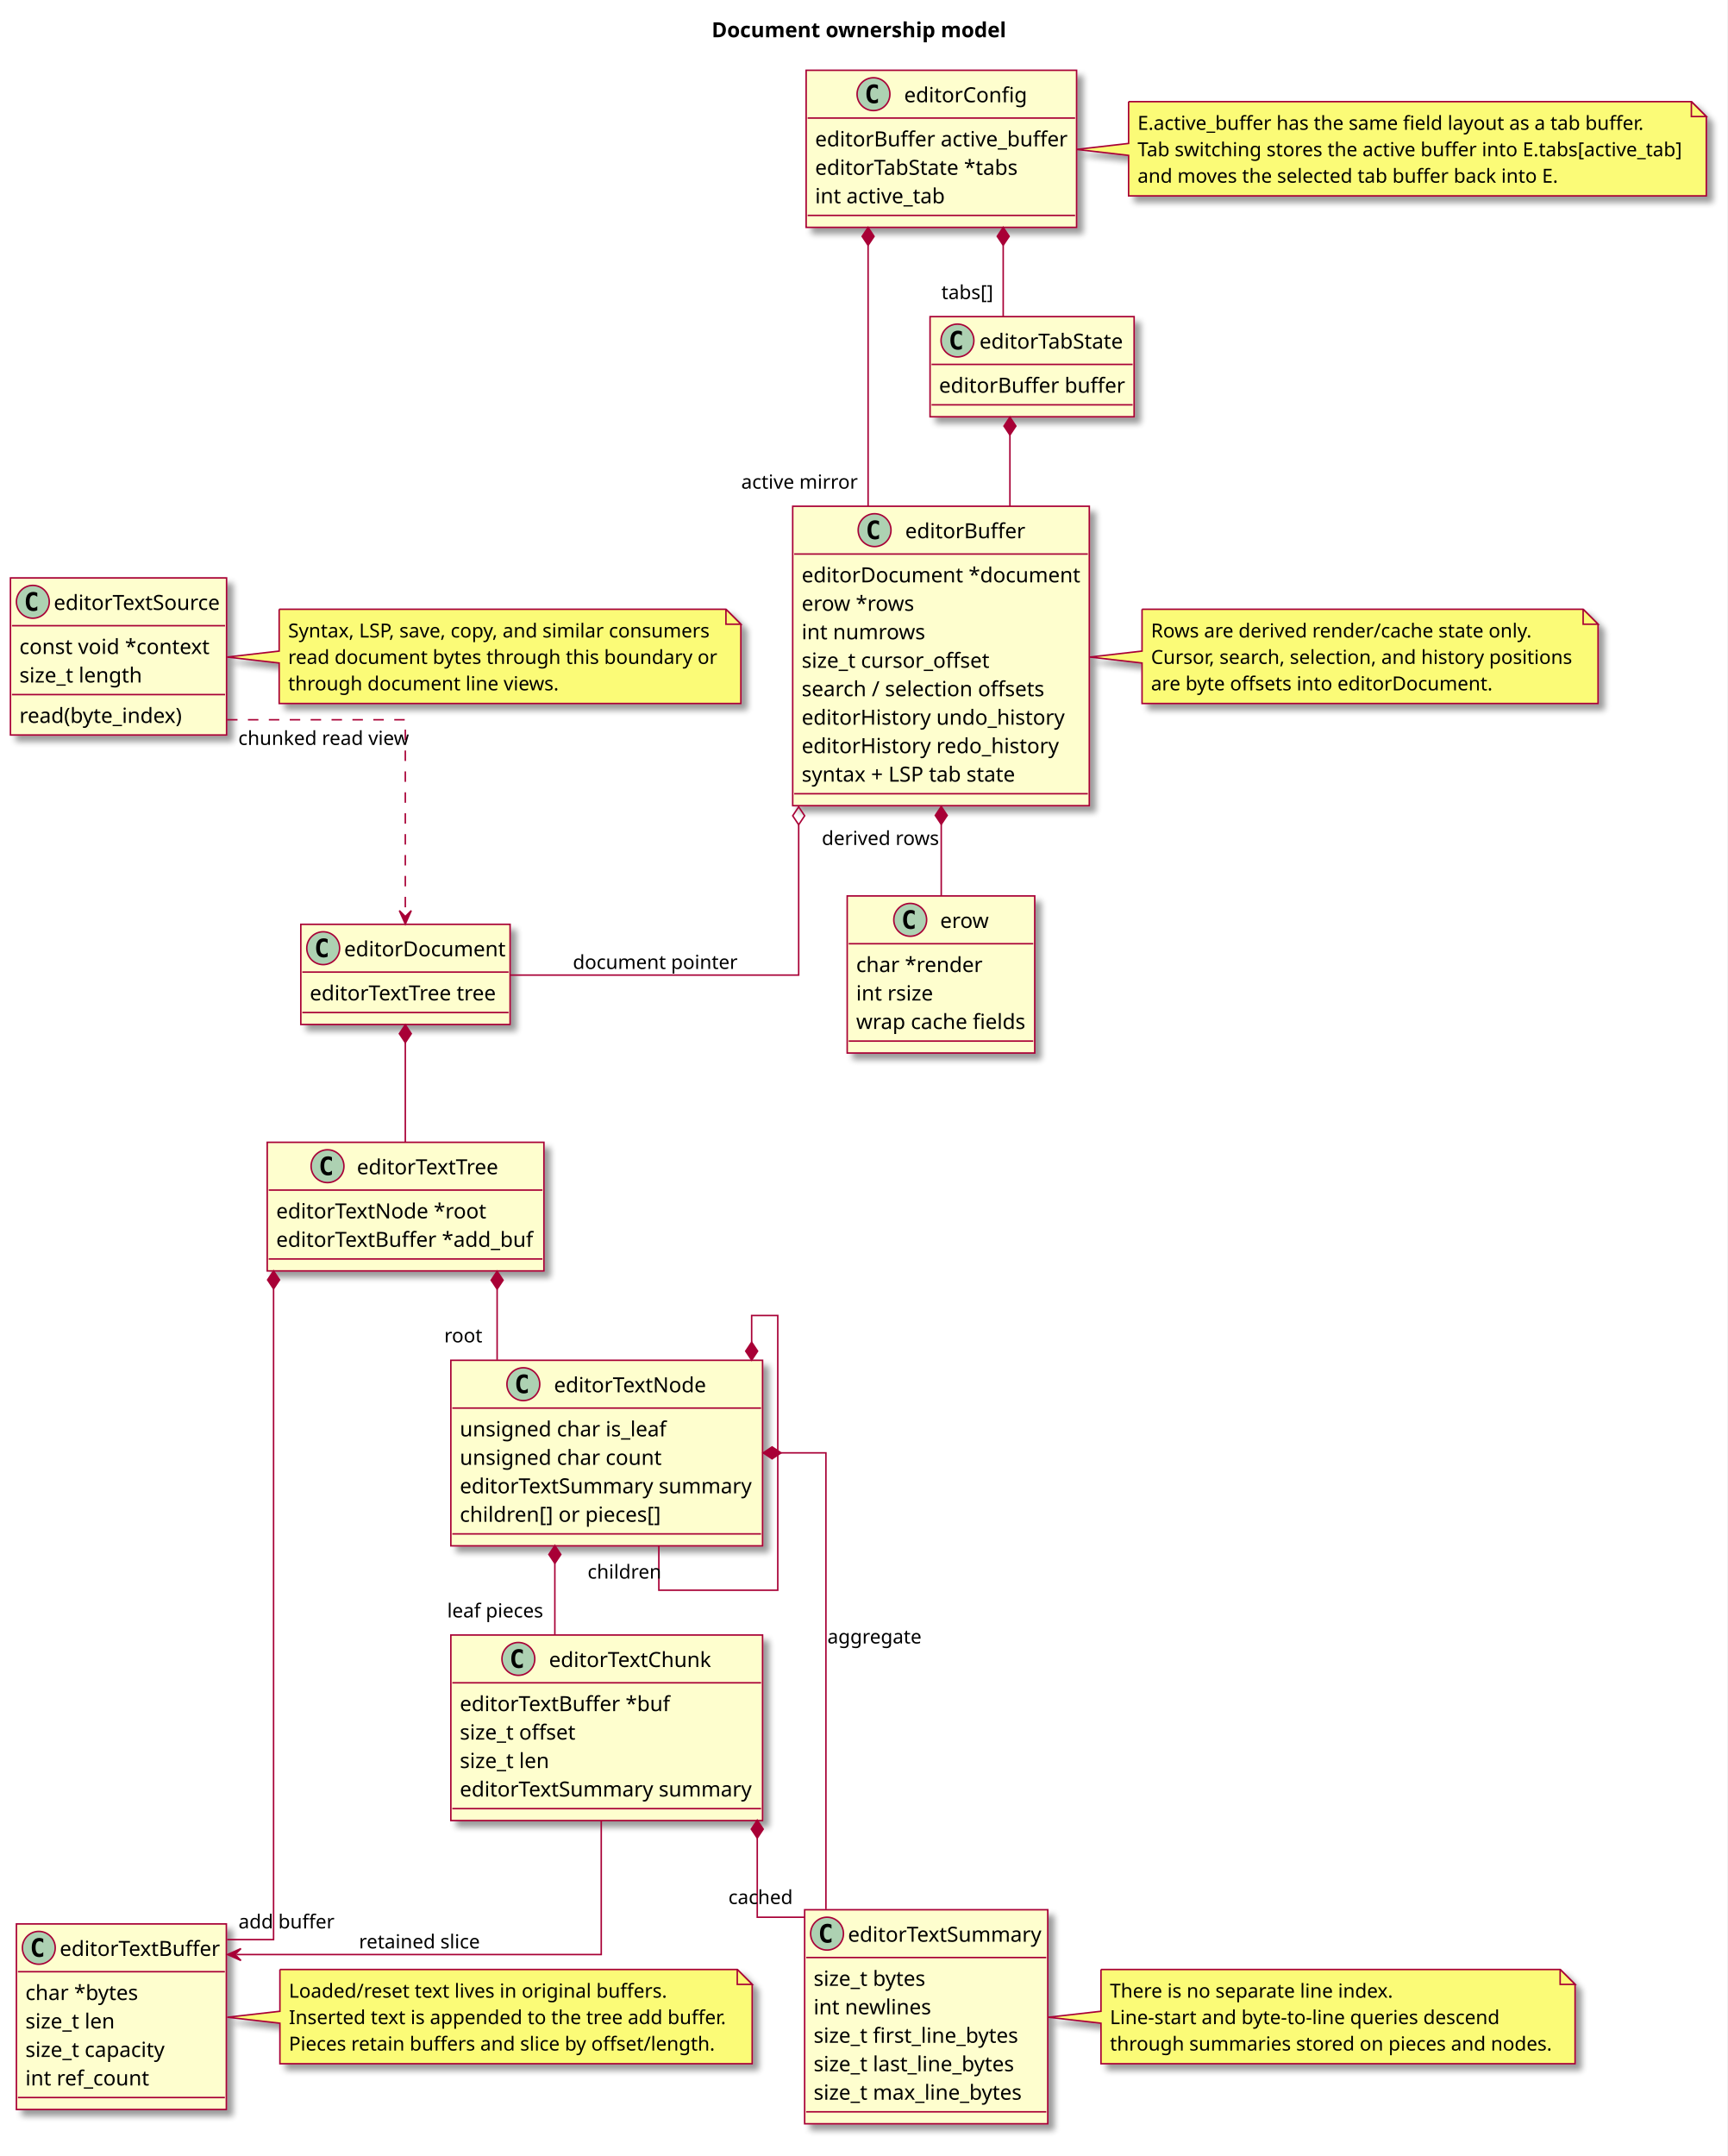
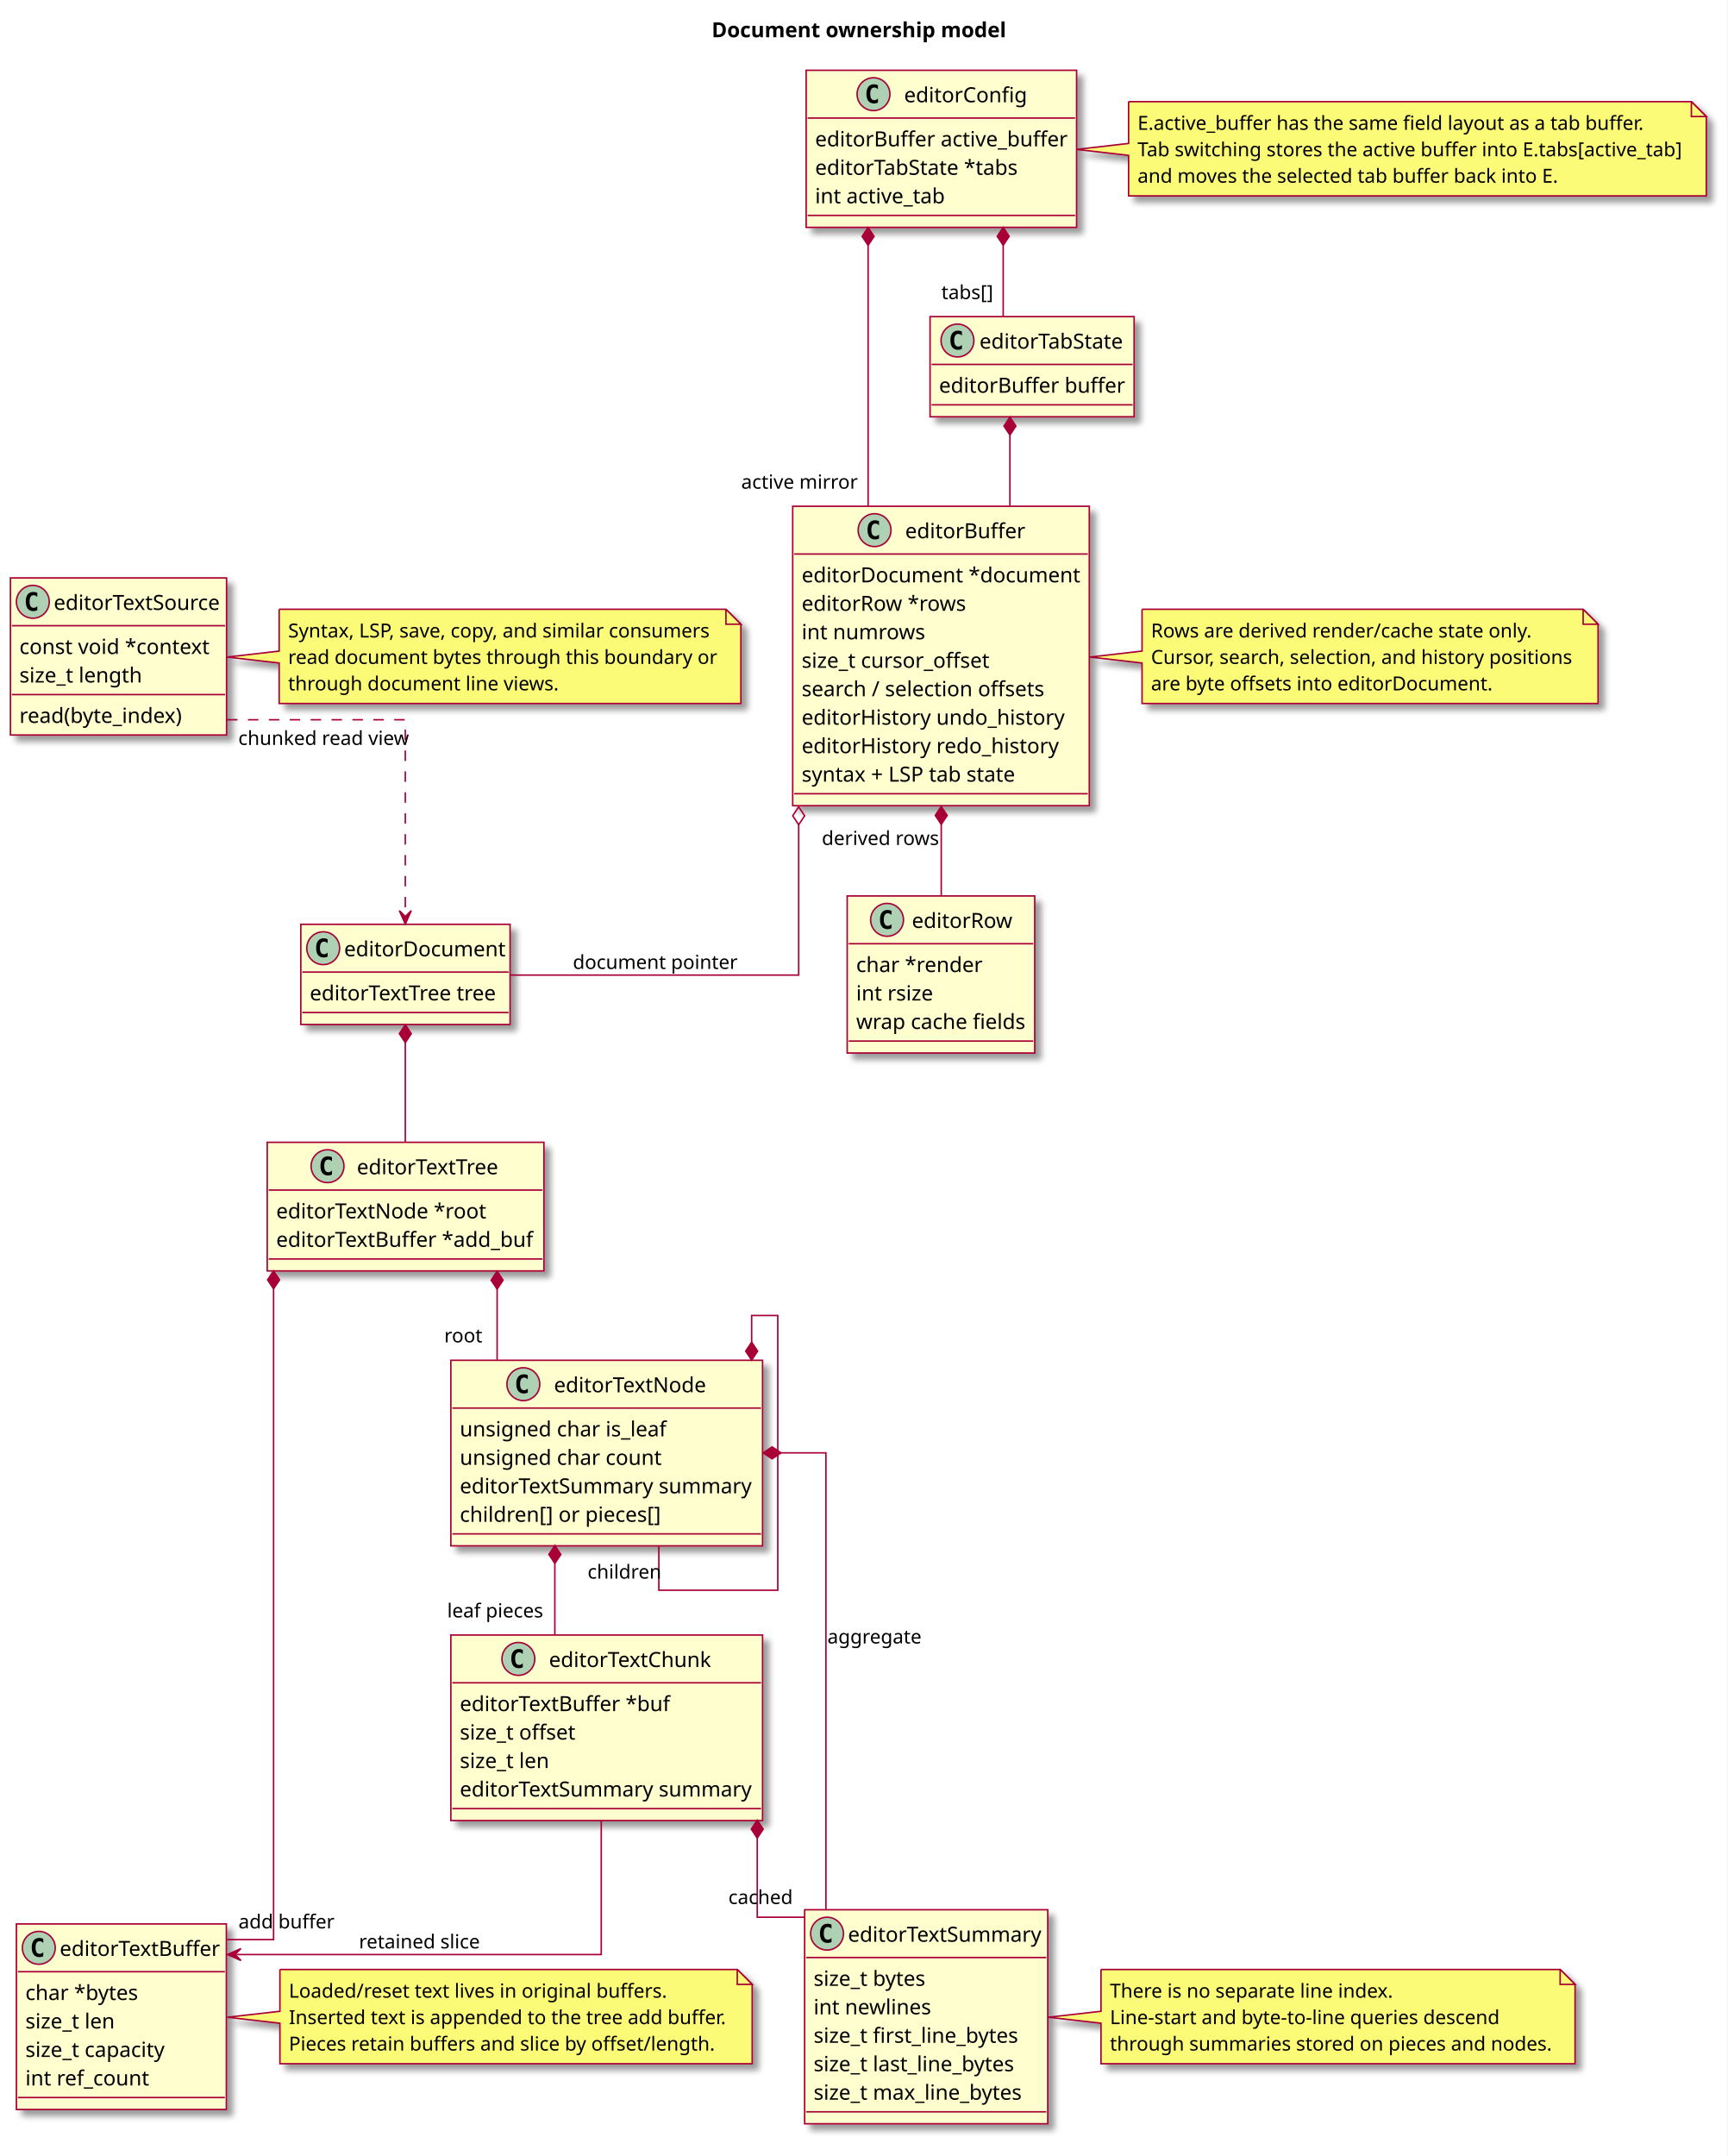
<svg xmlns="http://www.w3.org/2000/svg" contentStyleType="text/css" data-diagram-type="CLASS" height="1444px" preserveAspectRatio="none" style="width:1157px;height:1444px;background:#FFFFFF;" version="1.1" viewBox="0 0 1157 1444" width="1157px" zoomAndPan="magnify">
  <defs>
-     <filter height="300%" id="f1nqlf8pvnlg85" width="300%" x="-1" y="-1">
+     <filter height="300%" id="f1cyzezjkpzwin" width="300%" x="-1" y="-1">
      <feGaussianBlur result="blurOut" stdDeviation="2" />
      <feColorMatrix in="blurOut" result="blurOut2" type="matrix" values="0 0 0 0 0 0 0 0 0 0 0 0 0 0 0 0 0 0 .4 0" />
      <feOffset dx="4" dy="4" in="blurOut2" result="blurOut3" />
      <feBlend in="SourceGraphic" in2="blurOut3" mode="normal" />
    </filter>
  </defs>
  <rect width="100%" height="100%" fill="#FFFFFF" />
  <g>
    <g class="title" data-source-line="6">
      <text fill="#000000" font-family="sans-serif" font-size="14" font-weight="700" lengthAdjust="spacing" textLength="197.581" x="476.697" y="24.966">Document ownership model</text>
    </g>
    <g class="entity" data-qualified-name="editorConfig" data-source-line="10" id="ent0002">
-       <rect fill="#FEFECE" filter="url(#f1nqlf8pvnlg85)" height="105.204" style="stroke:#A80036;stroke-width:1;" width="181.161" x="540" y="47.068" />
+       <rect fill="#FEFECE" filter="url(#f1cyzezjkpzwin)" height="105.204" style="stroke:#A80036;stroke-width:1;" width="181.161" x="540" y="47.068" />
      <ellipse cx="585.115" cy="63.068" fill="#ADD1B2" rx="11" ry="11" style="stroke:#A80036;stroke-width:1;" />
      <path d="M588.084,68.709 Q587.505,69.005 586.865,69.146 Q586.224,69.302 585.521,69.302 Q583.021,69.302 581.693,67.662 Q580.38,66.005 580.38,62.88 Q580.38,59.755 581.693,58.099 Q583.021,56.443 585.521,56.443 Q586.224,56.443 586.865,56.599 Q587.521,56.755 588.084,57.052 L588.084,59.771 Q587.459,59.193 586.865,58.927 Q586.271,58.646 585.646,58.646 Q584.302,58.646 583.615,59.724 Q582.927,60.787 582.927,62.88 Q582.927,64.974 583.615,66.052 Q584.302,67.115 585.646,67.115 Q586.271,67.115 586.865,66.849 Q587.459,66.568 588.084,65.99 L588.084,68.709 Z " fill="#000000" />
      <text fill="#000000" font-family="sans-serif" font-size="14" lengthAdjust="spacing" textLength="82.432" x="605.615" y="68.5">editorConfig</text>
      <line style="stroke:#A80036;stroke-width:1;" x1="541" x2="720.161" y1="79.068" y2="79.068" />
      <text fill="#000000" font-family="sans-serif" font-size="14" lengthAdjust="spacing" textLength="169.161" x="546" y="98.034">editorBuffer active_buffer</text>
      <text fill="#000000" font-family="sans-serif" font-size="14" lengthAdjust="spacing" textLength="136.793" x="546" y="117.102">editorTabState *tabs</text>
      <text fill="#000000" font-family="sans-serif" font-size="14" lengthAdjust="spacing" textLength="86.94" x="546" y="136.17">int active_tab</text>
      <line style="stroke:#A80036;stroke-width:1;" x1="541" x2="720.161" y1="144.272" y2="144.272" />
    </g>
    <g class="entity" data-qualified-name="editorTabState" data-source-line="16" id="ent0003">
-       <rect fill="#FEFECE" filter="url(#f1nqlf8pvnlg85)" height="67.068" style="stroke:#A80036;stroke-width:1;" width="136.697" x="623" y="212.068" />
+       <rect fill="#FEFECE" filter="url(#f1cyzezjkpzwin)" height="67.068" style="stroke:#A80036;stroke-width:1;" width="136.697" x="623" y="212.068" />
      <ellipse cx="641.367" cy="228.068" fill="#ADD1B2" rx="11" ry="11" style="stroke:#A80036;stroke-width:1;" />
      <path d="M644.336,233.708 Q643.758,234.005 643.117,234.146 Q642.476,234.302 641.773,234.302 Q639.273,234.302 637.945,232.662 Q636.633,231.005 636.633,227.88 Q636.633,224.755 637.945,223.099 Q639.273,221.443 641.773,221.443 Q642.476,221.443 643.117,221.599 Q643.773,221.755 644.336,222.052 L644.336,224.771 Q643.711,224.193 643.117,223.927 Q642.523,223.646 641.898,223.646 Q640.554,223.646 639.867,224.724 Q639.179,225.787 639.179,227.88 Q639.179,229.974 639.867,231.052 Q640.554,232.115 641.898,232.115 Q642.523,232.115 643.117,231.849 Q643.711,231.568 644.336,230.99 L644.336,233.708 Z " fill="#000000" />
      <text fill="#000000" font-family="sans-serif" font-size="14" lengthAdjust="spacing" textLength="97.216" x="656.115" y="233.5">editorTabState</text>
      <line style="stroke:#A80036;stroke-width:1;" x1="624" x2="758.697" y1="244.068" y2="244.068" />
      <text fill="#000000" font-family="sans-serif" font-size="14" lengthAdjust="spacing" textLength="124.698" x="629" y="263.034">editorBuffer buffer</text>
      <line style="stroke:#A80036;stroke-width:1;" x1="624" x2="758.697" y1="271.136" y2="271.136" />
    </g>
    <g class="entity" data-qualified-name="editorBuffer" data-source-line="20" id="ent0004">
-       <rect fill="#FEFECE" filter="url(#f1nqlf8pvnlg85)" height="200.543" style="stroke:#A80036;stroke-width:1;" width="198.675" x="531" y="339.068" />
+       <rect fill="#FEFECE" filter="url(#f1cyzezjkpzwin)" height="200.543" style="stroke:#A80036;stroke-width:1;" width="198.675" x="531" y="339.068" />
      <ellipse cx="585.845" cy="355.068" fill="#ADD1B2" rx="11" ry="11" style="stroke:#A80036;stroke-width:1;" />
      <path d="M588.813,360.709 Q588.235,361.005 587.595,361.146 Q586.954,361.302 586.251,361.302 Q583.751,361.302 582.423,359.662 Q581.11,358.005 581.11,354.88 Q581.11,351.755 582.423,350.099 Q583.751,348.443 586.251,348.443 Q586.954,348.443 587.595,348.599 Q588.251,348.755 588.813,349.052 L588.813,351.771 Q588.188,351.193 587.595,350.927 Q587.001,350.646 586.376,350.646 Q585.032,350.646 584.345,351.724 Q583.657,352.787 583.657,354.88 Q583.657,356.974 584.345,358.052 Q585.032,359.115 586.376,359.115 Q587.001,359.115 587.595,358.849 Q588.188,358.568 588.813,357.99 L588.813,360.709 Z " fill="#000000" />
      <text fill="#000000" font-family="sans-serif" font-size="14" lengthAdjust="spacing" textLength="80.486" x="606.345" y="360.5">editorBuffer</text>
      <line style="stroke:#A80036;stroke-width:1;" x1="532" x2="728.675" y1="371.068" y2="371.068" />
      <text fill="#000000" font-family="sans-serif" font-size="14" lengthAdjust="spacing" textLength="186.675" x="537" y="390.034">editorDocument *document</text>
-       <text fill="#000000" font-family="sans-serif" font-size="14" lengthAdjust="spacing" textLength="76.468" x="537" y="409.102">erow *rows</text>
+       <text fill="#000000" font-family="sans-serif" font-size="14" lengthAdjust="spacing" textLength="110.922" x="537" y="409.102">editorRow *rows</text>
      <text fill="#000000" font-family="sans-serif" font-size="14" lengthAdjust="spacing" textLength="83.314" x="537" y="428.17">int numrows</text>
      <text fill="#000000" font-family="sans-serif" font-size="14" lengthAdjust="spacing" textLength="125.79" x="537" y="447.238">size_t cursor_offset</text>
      <text fill="#000000" font-family="sans-serif" font-size="14" lengthAdjust="spacing" textLength="162.819" x="537" y="466.305">search / selection offsets</text>
      <text fill="#000000" font-family="sans-serif" font-size="14" lengthAdjust="spacing" textLength="176.217" x="537" y="485.373">editorHistory undo_history</text>
      <text fill="#000000" font-family="sans-serif" font-size="14" lengthAdjust="spacing" textLength="172.591" x="537" y="504.441">editorHistory redo_history</text>
      <text fill="#000000" font-family="sans-serif" font-size="14" lengthAdjust="spacing" textLength="142.953" x="537" y="523.509">syntax + LSP tab state</text>
      <line style="stroke:#A80036;stroke-width:1;" x1="532" x2="728.675" y1="531.611" y2="531.611" />
    </g>
    <g class="entity" data-qualified-name="editorDocument" data-source-line="31" id="ent0005">
-       <rect fill="#FEFECE" filter="url(#f1nqlf8pvnlg85)" height="67.068" style="stroke:#A80036;stroke-width:1;" width="140.178" x="201.5" y="619.068" />
+       <rect fill="#FEFECE" filter="url(#f1cyzezjkpzwin)" height="67.068" style="stroke:#A80036;stroke-width:1;" width="140.178" x="201.5" y="619.068" />
      <ellipse cx="216.5" cy="635.068" fill="#ADD1B2" rx="11" ry="11" style="stroke:#A80036;stroke-width:1;" />
      <path d="M219.469,640.708 Q218.891,641.005 218.25,641.146 Q217.609,641.302 216.906,641.302 Q214.406,641.302 213.078,639.662 Q211.766,638.005 211.766,634.88 Q211.766,631.755 213.078,630.099 Q214.406,628.443 216.906,628.443 Q217.609,628.443 218.25,628.599 Q218.906,628.755 219.469,629.052 L219.469,631.771 Q218.844,631.193 218.25,630.927 Q217.656,630.646 217.031,630.646 Q215.688,630.646 215,631.724 Q214.312,632.787 214.312,634.88 Q214.312,636.974 215,638.052 Q215.688,639.115 217.031,639.115 Q217.656,639.115 218.25,638.849 Q218.844,638.568 219.469,637.99 L219.469,640.708 Z " fill="#000000" />
      <text fill="#000000" font-family="sans-serif" font-size="14" lengthAdjust="spacing" textLength="108.178" x="230.5" y="640.5">editorDocument</text>
      <line style="stroke:#A80036;stroke-width:1;" x1="202.5" x2="340.678" y1="651.068" y2="651.068" />
      <text fill="#000000" font-family="sans-serif" font-size="14" lengthAdjust="spacing" textLength="127.189" x="207.5" y="670.034">editorTextTree tree</text>
      <line style="stroke:#A80036;stroke-width:1;" x1="202.5" x2="340.678" y1="678.136" y2="678.136" />
    </g>
    <g class="entity" data-qualified-name="editorTextTree" data-source-line="35" id="ent0006">
-       <rect fill="#FEFECE" filter="url(#f1nqlf8pvnlg85)" height="86.136" style="stroke:#A80036;stroke-width:1;" width="185.347" x="179" y="765.068" />
+       <rect fill="#FEFECE" filter="url(#f1cyzezjkpzwin)" height="86.136" style="stroke:#A80036;stroke-width:1;" width="185.347" x="179" y="765.068" />
      <ellipse cx="219.392" cy="781.068" fill="#ADD1B2" rx="11" ry="11" style="stroke:#A80036;stroke-width:1;" />
      <path d="M222.36,786.708 Q221.782,787.005 221.142,787.146 Q220.501,787.302 219.798,787.302 Q217.298,787.302 215.97,785.662 Q214.657,784.005 214.657,780.88 Q214.657,777.755 215.97,776.099 Q217.298,774.443 219.798,774.443 Q220.501,774.443 221.142,774.599 Q221.798,774.755 222.36,775.052 L222.36,777.771 Q221.735,777.193 221.142,776.927 Q220.548,776.646 219.923,776.646 Q218.579,776.646 217.892,777.724 Q217.204,778.787 217.204,780.88 Q217.204,782.974 217.892,784.052 Q218.579,785.115 219.923,785.115 Q220.548,785.115 221.142,784.849 Q221.735,784.568 222.36,783.99 L222.36,786.708 Z " fill="#000000" />
      <text fill="#000000" font-family="sans-serif" font-size="14" lengthAdjust="spacing" textLength="96.922" x="239.034" y="786.5">editorTextTree</text>
      <line style="stroke:#A80036;stroke-width:1;" x1="180" x2="363.347" y1="797.068" y2="797.068" />
      <text fill="#000000" font-family="sans-serif" font-size="14" lengthAdjust="spacing" textLength="142.31" x="185" y="816.034">editorTextNode *root</text>
      <text fill="#000000" font-family="sans-serif" font-size="14" lengthAdjust="spacing" textLength="173.347" x="185" y="835.102">editorTextBuffer *add_buf</text>
      <line style="stroke:#A80036;stroke-width:1;" x1="180" x2="363.347" y1="843.204" y2="843.204" />
    </g>
    <g class="entity" data-qualified-name="editorTextNode" data-source-line="40" id="ent0007">
-       <rect fill="#FEFECE" filter="url(#f1nqlf8pvnlg85)" height="124.272" style="stroke:#A80036;stroke-width:1;" width="208.811" x="302" y="911.068" />
+       <rect fill="#FEFECE" filter="url(#f1cyzezjkpzwin)" height="124.272" style="stroke:#A80036;stroke-width:1;" width="208.811" x="302" y="911.068" />
      <ellipse cx="350.566" cy="927.068" fill="#ADD1B2" rx="11" ry="11" style="stroke:#A80036;stroke-width:1;" />
      <path d="M353.535,932.708 Q352.957,933.005 352.316,933.146 Q351.675,933.302 350.972,933.302 Q348.472,933.302 347.144,931.662 Q345.832,930.005 345.832,926.88 Q345.832,923.755 347.144,922.099 Q348.472,920.443 350.972,920.443 Q351.675,920.443 352.316,920.599 Q352.972,920.755 353.535,921.052 L353.535,923.771 Q352.91,923.193 352.316,922.927 Q351.722,922.646 351.097,922.646 Q349.753,922.646 349.066,923.724 Q348.378,924.787 348.378,926.88 Q348.378,928.974 349.066,930.052 Q349.753,931.115 351.097,931.115 Q351.722,931.115 352.316,930.849 Q352.91,930.568 353.535,929.99 L353.535,932.708 Z " fill="#000000" />
      <text fill="#000000" font-family="sans-serif" font-size="14" lengthAdjust="spacing" textLength="103.18" x="371.066" y="932.5">editorTextNode</text>
      <line style="stroke:#A80036;stroke-width:1;" x1="303" x2="509.811" y1="943.068" y2="943.068" />
      <text fill="#000000" font-family="sans-serif" font-size="14" lengthAdjust="spacing" textLength="138.389" x="308" y="962.034">unsigned char is_leaf</text>
      <text fill="#000000" font-family="sans-serif" font-size="14" lengthAdjust="spacing" textLength="135.226" x="308" y="981.102">unsigned char count</text>
      <text fill="#000000" font-family="sans-serif" font-size="14" lengthAdjust="spacing" textLength="196.811" x="308" y="1000.17">editorTextSummary summary</text>
      <text fill="#000000" font-family="sans-serif" font-size="14" lengthAdjust="spacing" textLength="134.931" x="308" y="1019.238">children[] or pieces[]</text>
      <line style="stroke:#A80036;stroke-width:1;" x1="303" x2="509.811" y1="1027.34" y2="1027.34" />
    </g>
    <g class="entity" data-qualified-name="editorTextChunk" data-source-line="47" id="ent0008">
-       <rect fill="#FEFECE" filter="url(#f1nqlf8pvnlg85)" height="124.272" style="stroke:#A80036;stroke-width:1;" width="208.811" x="302" y="1095.068" />
+       <rect fill="#FEFECE" filter="url(#f1cyzezjkpzwin)" height="124.272" style="stroke:#A80036;stroke-width:1;" width="208.811" x="302" y="1095.068" />
      <ellipse cx="347.234" cy="1111.068" fill="#ADD1B2" rx="11" ry="11" style="stroke:#A80036;stroke-width:1;" />
      <path d="M350.203,1116.708 Q349.625,1117.005 348.984,1117.146 Q348.343,1117.302 347.64,1117.302 Q345.14,1117.302 343.812,1115.662 Q342.5,1114.005 342.5,1110.88 Q342.5,1107.755 343.812,1106.099 Q345.14,1104.443 347.64,1104.443 Q348.343,1104.443 348.984,1104.599 Q349.64,1104.755 350.203,1105.052 L350.203,1107.771 Q349.578,1107.193 348.984,1106.927 Q348.39,1106.646 347.765,1106.646 Q346.421,1106.646 345.734,1107.724 Q345.046,1108.787 345.046,1110.88 Q345.046,1112.974 345.734,1114.052 Q346.421,1115.115 347.765,1115.115 Q348.39,1115.115 348.984,1114.849 Q349.578,1114.568 350.203,1113.99 L350.203,1116.708 Z " fill="#000000" />
      <text fill="#000000" font-family="sans-serif" font-size="14" lengthAdjust="spacing" textLength="109.844" x="367.734" y="1116.5">editorTextChunk</text>
      <line style="stroke:#A80036;stroke-width:1;" x1="303" x2="509.811" y1="1127.068" y2="1127.068" />
      <text fill="#000000" font-family="sans-serif" font-size="14" lengthAdjust="spacing" textLength="142.057" x="308" y="1146.034">editorTextBuffer *buf</text>
      <text fill="#000000" font-family="sans-serif" font-size="14" lengthAdjust="spacing" textLength="77.462" x="308" y="1165.102">size_t offset</text>
      <text fill="#000000" font-family="sans-serif" font-size="14" lengthAdjust="spacing" textLength="59.864" x="308" y="1184.17">size_t len</text>
      <text fill="#000000" font-family="sans-serif" font-size="14" lengthAdjust="spacing" textLength="196.811" x="308" y="1203.238">editorTextSummary summary</text>
      <line style="stroke:#A80036;stroke-width:1;" x1="303" x2="509.811" y1="1211.34" y2="1211.34" />
    </g>
    <g class="entity" data-qualified-name="editorTextBuffer" data-source-line="54" id="ent0009">
-       <rect fill="#FEFECE" filter="url(#f1nqlf8pvnlg85)" height="124.272" style="stroke:#A80036;stroke-width:1;" width="140.626" x="11" y="1288.568" />
+       <rect fill="#FEFECE" filter="url(#f1cyzezjkpzwin)" height="124.272" style="stroke:#A80036;stroke-width:1;" width="140.626" x="11" y="1288.568" />
      <ellipse cx="26" cy="1304.568" fill="#ADD1B2" rx="11" ry="11" style="stroke:#A80036;stroke-width:1;" />
      <path d="M28.969,1310.208 Q28.391,1310.505 27.75,1310.646 Q27.109,1310.802 26.406,1310.802 Q23.906,1310.802 22.578,1309.162 Q21.266,1307.505 21.266,1304.38 Q21.266,1301.255 22.578,1299.599 Q23.906,1297.943 26.406,1297.943 Q27.109,1297.943 27.75,1298.099 Q28.406,1298.255 28.969,1298.552 L28.969,1301.271 Q28.344,1300.693 27.75,1300.427 Q27.156,1300.146 26.531,1300.146 Q25.188,1300.146 24.5,1301.224 Q23.812,1302.287 23.812,1304.38 Q23.812,1306.474 24.5,1307.552 Q25.188,1308.615 26.531,1308.615 Q27.156,1308.615 27.75,1308.349 Q28.344,1308.068 28.969,1307.49 L28.969,1310.208 Z " fill="#000000" />
      <text fill="#000000" font-family="sans-serif" font-size="14" lengthAdjust="spacing" textLength="108.626" x="40" y="1310">editorTextBuffer</text>
      <line style="stroke:#A80036;stroke-width:1;" x1="12" x2="150.626" y1="1320.568" y2="1320.568" />
      <text fill="#000000" font-family="sans-serif" font-size="14" lengthAdjust="spacing" textLength="75.768" x="17" y="1339.534">char *bytes</text>
      <text fill="#000000" font-family="sans-serif" font-size="14" lengthAdjust="spacing" textLength="59.864" x="17" y="1358.602">size_t len</text>
      <text fill="#000000" font-family="sans-serif" font-size="14" lengthAdjust="spacing" textLength="93.268" x="17" y="1377.67">size_t capacity</text>
      <text fill="#000000" font-family="sans-serif" font-size="14" lengthAdjust="spacing" textLength="83.216" x="17" y="1396.738">int ref_count</text>
      <line style="stroke:#A80036;stroke-width:1;" x1="12" x2="150.626" y1="1404.84" y2="1404.84" />
    </g>
    <g class="entity" data-qualified-name="editorTextSummary" data-source-line="61" id="ent0010">
-       <rect fill="#FEFECE" filter="url(#f1nqlf8pvnlg85)" height="143.34" style="stroke:#A80036;stroke-width:1;" width="162.857" x="539" y="1279.068" />
+       <rect fill="#FEFECE" filter="url(#f1cyzezjkpzwin)" height="143.34" style="stroke:#A80036;stroke-width:1;" width="162.857" x="539" y="1279.068" />
      <ellipse cx="554" cy="1295.068" fill="#ADD1B2" rx="11" ry="11" style="stroke:#A80036;stroke-width:1;" />
      <path d="M556.969,1300.708 Q556.391,1301.005 555.75,1301.146 Q555.109,1301.302 554.406,1301.302 Q551.906,1301.302 550.578,1299.662 Q549.266,1298.005 549.266,1294.88 Q549.266,1291.755 550.578,1290.099 Q551.906,1288.443 554.406,1288.443 Q555.109,1288.443 555.75,1288.599 Q556.406,1288.755 556.969,1289.052 L556.969,1291.771 Q556.344,1291.193 555.75,1290.927 Q555.156,1290.646 554.531,1290.646 Q553.188,1290.646 552.5,1291.724 Q551.812,1292.787 551.812,1294.88 Q551.812,1296.974 552.5,1298.052 Q553.188,1299.115 554.531,1299.115 Q555.156,1299.115 555.75,1298.849 Q556.344,1298.568 556.969,1297.99 L556.969,1300.708 Z " fill="#000000" />
      <text fill="#000000" font-family="sans-serif" font-size="14" lengthAdjust="spacing" textLength="130.857" x="568" y="1300.5">editorTextSummary</text>
      <line style="stroke:#A80036;stroke-width:1;" x1="540" x2="700.857" y1="1311.068" y2="1311.068" />
      <text fill="#000000" font-family="sans-serif" font-size="14" lengthAdjust="spacing" textLength="75.11" x="545" y="1330.034">size_t bytes</text>
      <text fill="#000000" font-family="sans-serif" font-size="14" lengthAdjust="spacing" textLength="78.988" x="545" y="1349.102">int newlines</text>
      <text fill="#000000" font-family="sans-serif" font-size="14" lengthAdjust="spacing" textLength="137.284" x="545" y="1368.17">size_t first_line_bytes</text>
      <text fill="#000000" font-family="sans-serif" font-size="14" lengthAdjust="spacing" textLength="134.54" x="545" y="1387.238">size_t last_line_bytes</text>
      <text fill="#000000" font-family="sans-serif" font-size="14" lengthAdjust="spacing" textLength="139.663" x="545" y="1406.305">size_t max_line_bytes</text>
      <line style="stroke:#A80036;stroke-width:1;" x1="540" x2="700.857" y1="1414.408" y2="1414.408" />
    </g>
-     <g class="entity" data-qualified-name="erow" data-source-line="69" id="ent0011">
-       <rect fill="#FEFECE" filter="url(#f1nqlf8pvnlg85)" height="105.204" style="stroke:#A80036;stroke-width:1;" width="125.624" x="567.5" y="600.068" />
-       <ellipse cx="609.712" cy="616.068" fill="#ADD1B2" rx="11" ry="11" style="stroke:#A80036;stroke-width:1;" />
-       <path d="M612.681,621.708 Q612.103,622.005 611.462,622.146 Q610.822,622.302 610.119,622.302 Q607.619,622.302 606.29,620.662 Q604.978,619.005 604.978,615.88 Q604.978,612.755 606.29,611.099 Q607.619,609.443 610.119,609.443 Q610.822,609.443 611.462,609.599 Q612.119,609.755 612.681,610.052 L612.681,612.771 Q612.056,612.193 611.462,611.927 Q610.869,611.646 610.244,611.646 Q608.9,611.646 608.212,612.724 Q607.525,613.787 607.525,615.88 Q607.525,617.974 608.212,619.052 Q608.9,620.115 610.244,620.115 Q610.869,620.115 611.462,619.849 Q612.056,619.568 612.681,618.99 L612.681,621.708 Z " fill="#000000" />
-       <text fill="#000000" font-family="sans-serif" font-size="14" lengthAdjust="spacing" textLength="33.152" x="629.759" y="621.5">erow</text>
+     <g class="entity" data-qualified-name="editorRow" data-source-line="69" id="ent0011">
+       <rect fill="#FEFECE" filter="url(#f1cyzezjkpzwin)" height="105.204" style="stroke:#A80036;stroke-width:1;" width="125.624" x="567.5" y="600.068" />
+       <ellipse cx="594.208" cy="616.068" fill="#ADD1B2" rx="11" ry="11" style="stroke:#A80036;stroke-width:1;" />
+       <path d="M597.177,621.708 Q596.599,622.005 595.958,622.146 Q595.317,622.302 594.614,622.302 Q592.114,622.302 590.786,620.662 Q589.474,619.005 589.474,615.88 Q589.474,612.755 590.786,611.099 Q592.114,609.443 594.614,609.443 Q595.317,609.443 595.958,609.599 Q596.614,609.755 597.177,610.052 L597.177,612.771 Q596.552,612.193 595.958,611.927 Q595.364,611.646 594.739,611.646 Q593.395,611.646 592.708,612.724 Q592.02,613.787 592.02,615.88 Q592.02,617.974 592.708,619.052 Q593.395,620.115 594.739,620.115 Q595.364,620.115 595.958,619.849 Q596.552,619.568 597.177,618.99 L597.177,621.708 Z " fill="#000000" />
+       <text fill="#000000" font-family="sans-serif" font-size="14" lengthAdjust="spacing" textLength="67.606" x="610.81" y="621.5">editorRow</text>
      <line style="stroke:#A80036;stroke-width:1;" x1="568.5" x2="692.124" y1="632.068" y2="632.068" />
      <text fill="#000000" font-family="sans-serif" font-size="14" lengthAdjust="spacing" textLength="84.98" x="573.5" y="651.034">char *render</text>
      <text fill="#000000" font-family="sans-serif" font-size="14" lengthAdjust="spacing" textLength="51.534" x="573.5" y="670.102">int rsize</text>
      <text fill="#000000" font-family="sans-serif" font-size="14" lengthAdjust="spacing" textLength="113.624" x="573.5" y="689.17">wrap cache fields</text>
      <line style="stroke:#A80036;stroke-width:1;" x1="568.5" x2="692.124" y1="697.272" y2="697.272" />
    </g>
    <g class="entity" data-qualified-name="editorTextSource" data-source-line="75" id="ent0012">
-       <rect fill="#FEFECE" filter="url(#f1nqlf8pvnlg85)" height="105.204" style="stroke:#A80036;stroke-width:1;" width="144.77" x="7" y="387.068" />
+       <rect fill="#FEFECE" filter="url(#f1cyzezjkpzwin)" height="105.204" style="stroke:#A80036;stroke-width:1;" width="144.77" x="7" y="387.068" />
      <ellipse cx="22" cy="403.068" fill="#ADD1B2" rx="11" ry="11" style="stroke:#A80036;stroke-width:1;" />
      <path d="M24.969,408.709 Q24.391,409.005 23.75,409.146 Q23.109,409.302 22.406,409.302 Q19.906,409.302 18.578,407.662 Q17.266,406.005 17.266,402.88 Q17.266,399.755 18.578,398.099 Q19.906,396.443 22.406,396.443 Q23.109,396.443 23.75,396.599 Q24.406,396.755 24.969,397.052 L24.969,399.771 Q24.344,399.193 23.75,398.927 Q23.156,398.646 22.531,398.646 Q21.188,398.646 20.5,399.724 Q19.812,400.787 19.812,402.88 Q19.812,404.974 20.5,406.052 Q21.188,407.115 22.531,407.115 Q23.156,407.115 23.75,406.849 Q24.344,406.568 24.969,405.99 L24.969,408.709 Z " fill="#000000" />
      <text fill="#000000" font-family="sans-serif" font-size="14" lengthAdjust="spacing" textLength="112.77" x="36" y="408.5">editorTextSource</text>
      <line style="stroke:#A80036;stroke-width:1;" x1="8" x2="150.77" y1="419.068" y2="419.068" />
      <text fill="#000000" font-family="sans-serif" font-size="14" lengthAdjust="spacing" textLength="127.651" x="13" y="438.034">const void *context</text>
      <text fill="#000000" font-family="sans-serif" font-size="14" lengthAdjust="spacing" textLength="82.18" x="13" y="457.102">size_t length</text>
      <line style="stroke:#A80036;stroke-width:1;" x1="8" x2="150.77" y1="465.204" y2="465.204" />
      <text fill="#000000" font-family="sans-serif" font-size="14" lengthAdjust="spacing" textLength="109.634" x="13" y="484.17">read(byte_index)</text>
    </g>
    <g class="entity" data-qualified-name="GMN27" data-source-line="100" id="ent0028">
-       <path d="M756,68.068 L756,96.068 L721.06,100.068 L756,104.068 L756,131.186 A0,0 0 0 0 756,131.186 L1142.976,131.186 A0,0 0 0 0 1142.976,131.186 L1142.976,78.068 L1132.976,68.068 L756,68.068 A0,0 0 0 0 756,68.068" fill="#FBFB77" filter="url(#f1nqlf8pvnlg85)" style="stroke:#A80036;stroke-width:1;" />
+       <path d="M756,68.068 L756,96.068 L721.06,100.068 L756,104.068 L756,131.186 A0,0 0 0 0 756,131.186 L1142.976,131.186 A0,0 0 0 0 1142.976,131.186 L1142.976,78.068 L1132.976,68.068 L756,68.068 A0,0 0 0 0 756,68.068" fill="#FBFB77" filter="url(#f1cyzezjkpzwin)" style="stroke:#A80036;stroke-width:1;" />
      <path d="M1132.976,68.068 L1132.976,78.068 L1142.976,78.068 L1132.976,68.068" fill="#FBFB77" style="stroke:#A80036;stroke-width:1;" />
      <text fill="#000000" font-family="sans-serif" font-size="13" lengthAdjust="spacing" textLength="341.042" x="762" y="86.965">E.active_buffer has the same field layout as a tab buffer.</text>
      <text fill="#000000" font-family="sans-serif" font-size="13" lengthAdjust="spacing" textLength="365.976" x="762" y="104.671">Tab switching stores the active buffer into E.tabs[active_tab]</text>
      <text fill="#000000" font-family="sans-serif" font-size="13" lengthAdjust="spacing" textLength="281.892" x="762" y="122.377">and moves the selected tab buffer back into E.</text>
    </g>
    <g class="entity" data-qualified-name="GMN30" data-source-line="106" id="ent0031">
-       <path d="M765,408.068 L765,436.068 L730.07,440.068 L765,444.068 L765,471.186 A0,0 0 0 0 765,471.186 L1070.466,471.186 A0,0 0 0 0 1070.466,471.186 L1070.466,418.068 L1060.466,408.068 L765,408.068 A0,0 0 0 0 765,408.068" fill="#FBFB77" filter="url(#f1nqlf8pvnlg85)" style="stroke:#A80036;stroke-width:1;" />
+       <path d="M765,408.068 L765,436.068 L730.07,440.068 L765,444.068 L765,471.186 A0,0 0 0 0 765,471.186 L1070.466,471.186 A0,0 0 0 0 1070.466,471.186 L1070.466,418.068 L1060.466,408.068 L765,408.068 A0,0 0 0 0 765,408.068" fill="#FBFB77" filter="url(#f1cyzezjkpzwin)" style="stroke:#A80036;stroke-width:1;" />
      <path d="M1060.466,408.068 L1060.466,418.068 L1070.466,418.068 L1060.466,408.068" fill="#FBFB77" style="stroke:#A80036;stroke-width:1;" />
      <text fill="#000000" font-family="sans-serif" font-size="13" lengthAdjust="spacing" textLength="256.282" x="771" y="426.965">Rows are derived render/cache state only.</text>
      <text fill="#000000" font-family="sans-serif" font-size="13" lengthAdjust="spacing" textLength="284.466" x="771" y="444.671">Cursor, search, selection, and history positions</text>
      <text fill="#000000" font-family="sans-serif" font-size="13" lengthAdjust="spacing" textLength="229.333" x="771" y="462.377">are byte offsets into editorDocument.</text>
    </g>
    <g class="entity" data-qualified-name="GMN33" data-source-line="112" id="ent0034">
-       <path d="M737.5,1319.068 L737.5,1347.068 L702.19,1351.068 L737.5,1355.068 L737.5,1382.186 A0,0 0 0 0 737.5,1382.186 L1055.069,1382.186 A0,0 0 0 0 1055.069,1382.186 L1055.069,1329.068 L1045.069,1319.068 L737.5,1319.068 A0,0 0 0 0 737.5,1319.068" fill="#FBFB77" filter="url(#f1nqlf8pvnlg85)" style="stroke:#A80036;stroke-width:1;" />
+       <path d="M737.5,1319.068 L737.5,1347.068 L702.19,1351.068 L737.5,1355.068 L737.5,1382.186 A0,0 0 0 0 737.5,1382.186 L1055.069,1382.186 A0,0 0 0 0 1055.069,1382.186 L1055.069,1329.068 L1045.069,1319.068 L737.5,1319.068 A0,0 0 0 0 737.5,1319.068" fill="#FBFB77" filter="url(#f1cyzezjkpzwin)" style="stroke:#A80036;stroke-width:1;" />
      <path d="M1045.069,1319.068 L1045.069,1329.068 L1055.069,1329.068 L1045.069,1319.068" fill="#FBFB77" style="stroke:#A80036;stroke-width:1;" />
      <text fill="#000000" font-family="sans-serif" font-size="13" lengthAdjust="spacing" textLength="190.359" x="743.5" y="1337.965">There is no separate line index.</text>
      <text fill="#000000" font-family="sans-serif" font-size="13" lengthAdjust="spacing" textLength="261.287" x="743.5" y="1355.671">Line-start and byte-to-line queries descend</text>
      <text fill="#000000" font-family="sans-serif" font-size="13" lengthAdjust="spacing" textLength="296.569" x="743.5" y="1373.377">through summaries stored on pieces and nodes.</text>
    </g>
    <g class="entity" data-qualified-name="GMN36" data-source-line="118" id="ent0037">
-       <path d="M187.5,1319.068 L187.5,1347.068 L152.25,1351.068 L187.5,1355.068 L187.5,1382.186 A0,0 0 0 0 187.5,1382.186 L503.86,1382.186 A0,0 0 0 0 503.86,1382.186 L503.86,1329.068 L493.86,1319.068 L187.5,1319.068 A0,0 0 0 0 187.5,1319.068" fill="#FBFB77" filter="url(#f1nqlf8pvnlg85)" style="stroke:#A80036;stroke-width:1;" />
+       <path d="M187.5,1319.068 L187.5,1347.068 L152.25,1351.068 L187.5,1355.068 L187.5,1382.186 A0,0 0 0 0 187.5,1382.186 L503.86,1382.186 A0,0 0 0 0 503.86,1382.186 L503.86,1329.068 L493.86,1319.068 L187.5,1319.068 A0,0 0 0 0 187.5,1319.068" fill="#FBFB77" filter="url(#f1cyzezjkpzwin)" style="stroke:#A80036;stroke-width:1;" />
      <path d="M493.86,1319.068 L493.86,1329.068 L503.86,1329.068 L493.86,1319.068" fill="#FBFB77" style="stroke:#A80036;stroke-width:1;" />
      <text fill="#000000" font-family="sans-serif" font-size="13" lengthAdjust="spacing" textLength="253.838" x="193.5" y="1337.965">Loaded/reset text lives in original buffers.</text>
      <text fill="#000000" font-family="sans-serif" font-size="13" lengthAdjust="spacing" textLength="295.36" x="193.5" y="1355.671">Inserted text is appended to the tree add buffer.</text>
      <text fill="#000000" font-family="sans-serif" font-size="13" lengthAdjust="spacing" textLength="285.883" x="193.5" y="1373.377">Pieces retain buffers and slice by offset/length.</text>
    </g>
    <g class="entity" data-qualified-name="GMN39" data-source-line="124" id="ent0040">
-       <path d="M187,408.068 L187,436.068 L152.13,440.068 L187,444.068 L187,471.186 A0,0 0 0 0 187,471.186 L496.275,471.186 A0,0 0 0 0 496.275,471.186 L496.275,418.068 L486.275,408.068 L187,408.068 A0,0 0 0 0 187,408.068" fill="#FBFB77" filter="url(#f1nqlf8pvnlg85)" style="stroke:#A80036;stroke-width:1;" />
+       <path d="M187,408.068 L187,436.068 L152.13,440.068 L187,444.068 L187,471.186 A0,0 0 0 0 187,471.186 L496.275,471.186 A0,0 0 0 0 496.275,471.186 L496.275,418.068 L486.275,408.068 L187,408.068 A0,0 0 0 0 187,408.068" fill="#FBFB77" filter="url(#f1cyzezjkpzwin)" style="stroke:#A80036;stroke-width:1;" />
      <path d="M486.275,408.068 L486.275,418.068 L496.275,418.068 L486.275,408.068" fill="#FBFB77" style="stroke:#A80036;stroke-width:1;" />
      <text fill="#000000" font-family="sans-serif" font-size="13" lengthAdjust="spacing" textLength="284.791" x="193" y="426.965">Syntax, LSP, save, copy, and similar consumers</text>
      <text fill="#000000" font-family="sans-serif" font-size="13" lengthAdjust="spacing" textLength="288.275" x="193" y="444.671">read document bytes through this boundary or</text>
      <text fill="#000000" font-family="sans-serif" font-size="13" lengthAdjust="spacing" textLength="181.805" x="193" y="462.377">through document line views.</text>
    </g>
    <g class="link" data-entity-1="ent0002" data-entity-2="ent0004" data-link-type="composition" data-source-line="81" id="lnk13">
      <path codeLine="81" d="M581.5,164.318 C581.5,214.028 581.5,277.818 581.5,339.058" fill="none" id="editorConfig-backto-editorBuffer" style="stroke:#A80036;stroke-width:1;" />
      <polygon fill="#A80036" points="581.5,152.318,577.5,158.318,581.5,164.318,585.5,158.318,581.5,152.318" style="stroke:#A80036;stroke-width:1;" />
      <text fill="#000000" font-family="sans-serif" font-size="13" lengthAdjust="spacing" textLength="78.377" x="496.515" y="327.315">active mirror</text>
    </g>
    <g class="link" data-entity-1="ent0002" data-entity-2="ent0003" data-link-type="composition" data-source-line="82" id="lnk14">
      <path codeLine="82" d="M672,164.278 C672,184.208 672,194.328 672,212.028" fill="none" id="editorConfig-backto-editorTabState" style="stroke:#A80036;stroke-width:1;" />
      <polygon fill="#A80036" points="672,152.278,668,158.278,672,164.278,676,158.278,672,152.278" style="stroke:#A80036;stroke-width:1;" />
      <text fill="#000000" font-family="sans-serif" font-size="13" lengthAdjust="spacing" textLength="34.762" x="630.582" y="200.32">tabs[]</text>
    </g>
    <g class="link" data-entity-1="ent0003" data-entity-2="ent0004" data-link-type="composition" data-source-line="83" id="lnk15">
      <path codeLine="83" d="M676.5,291.358 C676.5,308.188 676.5,317.508 676.5,339.058" fill="none" id="editorTabState-backto-editorBuffer" style="stroke:#A80036;stroke-width:1;" />
      <polygon fill="#A80036" points="676.5,279.358,672.5,285.358,676.5,291.358,680.5,285.358,676.5,279.358" style="stroke:#A80036;stroke-width:1;" />
    </g>
    <g class="link" data-entity-1="ent0004" data-entity-2="ent0005" data-link-type="aggregation" data-source-line="85" id="lnk16">
      <path codeLine="85" d="M535,552.378 C535,607.658 535,653.068 535,653.068 C535,653.068 419.83,653.068 341.77,653.068" fill="none" id="editorBuffer-backto-editorDocument" style="stroke:#A80036;stroke-width:1;" />
      <polygon fill="none" points="535,540.378,531,546.378,535,552.378,539,546.378,535,540.378" style="stroke:#A80036;stroke-width:1;" />
      <text fill="#000000" font-family="sans-serif" font-size="13" lengthAdjust="spacing" textLength="110.37" x="383.73" y="648.965">document pointer</text>
    </g>
    <g class="link" data-entity-1="ent0004" data-entity-2="ent0011" data-link-type="composition" data-source-line="86" id="lnk17">
-       <path codeLine="86" d="M630.5,552.138 C630.5,572.828 630.5,581.808 630.5,599.948" fill="none" id="editorBuffer-backto-erow" style="stroke:#A80036;stroke-width:1;" />
+       <path codeLine="86" d="M630.5,552.138 C630.5,572.828 630.5,581.808 630.5,599.948" fill="none" id="editorBuffer-backto-editorRow" style="stroke:#A80036;stroke-width:1;" />
      <polygon fill="#A80036" points="630.5,540.138,626.5,546.138,630.5,552.138,634.5,546.138,630.5,540.138" style="stroke:#A80036;stroke-width:1;" />
      <text fill="#000000" font-family="sans-serif" font-size="13" lengthAdjust="spacing" textLength="79.04" x="550.5" y="565.945">derived rows</text>
    </g>
    <g class="link" data-entity-1="ent0005" data-entity-2="ent0006" data-link-type="composition" data-source-line="88" id="lnk18">
      <path codeLine="88" d="M271.5,698.308 C271.5,721.358 271.5,740.088 271.5,764.918" fill="none" id="editorDocument-backto-editorTextTree" style="stroke:#A80036;stroke-width:1;" />
      <polygon fill="#A80036" points="271.5,686.308,267.5,692.308,271.5,698.308,275.5,692.308,271.5,686.308" style="stroke:#A80036;stroke-width:1;" />
    </g>
    <g class="link" data-entity-1="ent0006" data-entity-2="ent0007" data-link-type="composition" data-source-line="89" id="lnk19">
      <path codeLine="89" d="M333,863.418 C333,881.558 333,890.988 333,910.768" fill="none" id="editorTextTree-backto-editorTextNode" style="stroke:#A80036;stroke-width:1;" />
      <polygon fill="#A80036" points="333,851.418,329,857.418,333,863.418,337,857.418,333,851.418" style="stroke:#A80036;stroke-width:1;" />
      <text fill="#000000" font-family="sans-serif" font-size="13" lengthAdjust="spacing" textLength="25.792" x="297.579" y="899.063">root</text>
    </g>
    <g class="link" data-entity-1="ent0006" data-entity-2="ent0009" data-link-type="composition" data-source-line="90" id="lnk20">
      <path codeLine="90" d="M183.25,863.208 C183.25,983.028 183.25,1299.068 183.25,1299.068 C183.25,1299.068 169.53,1299.068 152.17,1299.068" fill="none" id="editorTextTree-backto-editorTextBuffer" style="stroke:#A80036;stroke-width:1;" />
      <polygon fill="#A80036" points="183.25,851.208,179.25,857.208,183.25,863.208,187.25,857.208,183.25,851.208" style="stroke:#A80036;stroke-width:1;" />
      <text fill="#000000" font-family="sans-serif" font-size="13" lengthAdjust="spacing" textLength="64.337" x="159.736" y="1291.575">add buffer</text>
    </g>
    <g class="link" data-entity-1="ent0007" data-entity-2="ent0007" data-link-type="composition" data-source-line="91" id="lnk21">
      <path codeLine="91" d="M503.5,898.938 C503.5,882.408 503.5,881.068 503.5,881.068 C503.5,881.068 521,881.068 521,881.068 C521,881.068 521,1065.068 521,1065.068 C521,1065.068 441.33,1065.068 441.33,1065.068 C441.33,1065.068 441.33,1051.728 441.33,1035.198" fill="none" id="editorTextNode-backto-editorTextNode" style="stroke:#A80036;stroke-width:1;" />
      <polygon fill="#A80036" points="503.5,910.938,507.5,904.938,503.5,898.938,499.5,904.938,503.5,910.938" style="stroke:#A80036;stroke-width:1;" />
      <text fill="#000000" font-family="sans-serif" font-size="13" lengthAdjust="spacing" textLength="49.712" x="393.577" y="1057.287">children</text>
    </g>
    <g class="link" data-entity-1="ent0007" data-entity-2="ent0008" data-link-type="composition" data-source-line="92" id="lnk22">
      <path codeLine="92" d="M371.67,1047.108 C371.67,1066.408 371.67,1075.678 371.67,1094.988" fill="none" id="editorTextNode-backto-editorTextChunk" style="stroke:#A80036;stroke-width:1;" />
      <polygon fill="#A80036" points="371.67,1035.108,367.67,1041.108,371.67,1047.108,375.67,1041.108,371.67,1035.108" style="stroke:#A80036;stroke-width:1;" />
      <text fill="#000000" font-family="sans-serif" font-size="13" lengthAdjust="spacing" textLength="64.311" x="299.555" y="1083.31">leaf pieces</text>
    </g>
    <g class="link" data-entity-1="ent0007" data-entity-2="ent0010" data-link-type="composition" data-source-line="93" id="lnk23">
      <path codeLine="93" d="M523.2,973.068 C546.91,973.068 553.25,973.068 553.25,973.068 C553.25,973.068 553.25,1169.148 553.25,1278.678" fill="none" id="editorTextNode-backto-editorTextSummary" style="stroke:#A80036;stroke-width:1;" />
      <polygon fill="#A80036" points="511.2,973.068,517.2,977.068,523.2,973.068,517.2,969.068,511.2,973.068" style="stroke:#A80036;stroke-width:1;" />
      <text fill="#000000" font-family="sans-serif" font-size="13" lengthAdjust="spacing" textLength="63.297" x="554.25" y="1100.745">aggregate</text>
    </g>
    <g class="link" data-entity-1="ent0008" data-entity-2="ent0009" data-link-type="dependency" data-source-line="94" id="lnk24">
      <path codeLine="94" d="M402.75,1219.328 C402.75,1261.308 402.75,1309.068 402.75,1309.068 C402.75,1309.068 253,1309.068 158.4,1309.068" fill="none" id="editorTextChunk-to-editorTextBuffer" style="stroke:#A80036;stroke-width:1;" />
      <polygon fill="#A80036" points="152.4,1309.068,161.4,1313.068,157.4,1309.068,161.4,1305.068,152.4,1309.068" style="stroke:#A80036;stroke-width:1;" />
      <text fill="#000000" font-family="sans-serif" font-size="13" lengthAdjust="spacing" textLength="81.289" x="240.44" y="1304.965">retained slice</text>
    </g>
    <g class="link" data-entity-1="ent0008" data-entity-2="ent0010" data-link-type="composition" data-source-line="95" id="lnk25">
      <path codeLine="95" d="M507.25,1231.078 C507.25,1263.318 507.25,1284.068 507.25,1284.068 C507.25,1284.068 520.94,1284.068 538.8,1284.068" fill="none" id="editorTextChunk-backto-editorTextSummary" style="stroke:#A80036;stroke-width:1;" />
      <polygon fill="#A80036" points="507.25,1219.078,503.25,1225.078,507.25,1231.078,511.25,1225.078,507.25,1219.078" style="stroke:#A80036;stroke-width:1;" />
      <text fill="#000000" font-family="sans-serif" font-size="13" lengthAdjust="spacing" textLength="43.134" x="487.909" y="1275.237">cached</text>
    </g>
    <g class="link" data-entity-1="ent0012" data-entity-2="ent0005" data-link-type="dependency" data-source-line="97" id="lnk26">
      <path codeLine="97" d="M152.09,482.068 C206.46,482.068 271.5,482.068 271.5,482.068 C271.5,482.068 271.5,563.198 271.5,612.878" fill="none" id="editorTextSource-to-editorDocument" style="stroke:#A80036;stroke-width:1;stroke-dasharray:7,7;" />
      <polygon fill="#A80036" points="271.5,618.878,275.5,609.878,271.5,613.878,267.5,609.878,271.5,618.878" style="stroke:#A80036;stroke-width:1;" />
      <text fill="#000000" font-family="sans-serif" font-size="13" lengthAdjust="spacing" textLength="114.868" x="159.614" y="498.928">chunked read view</text>
    </g>
  </g>
</svg>
